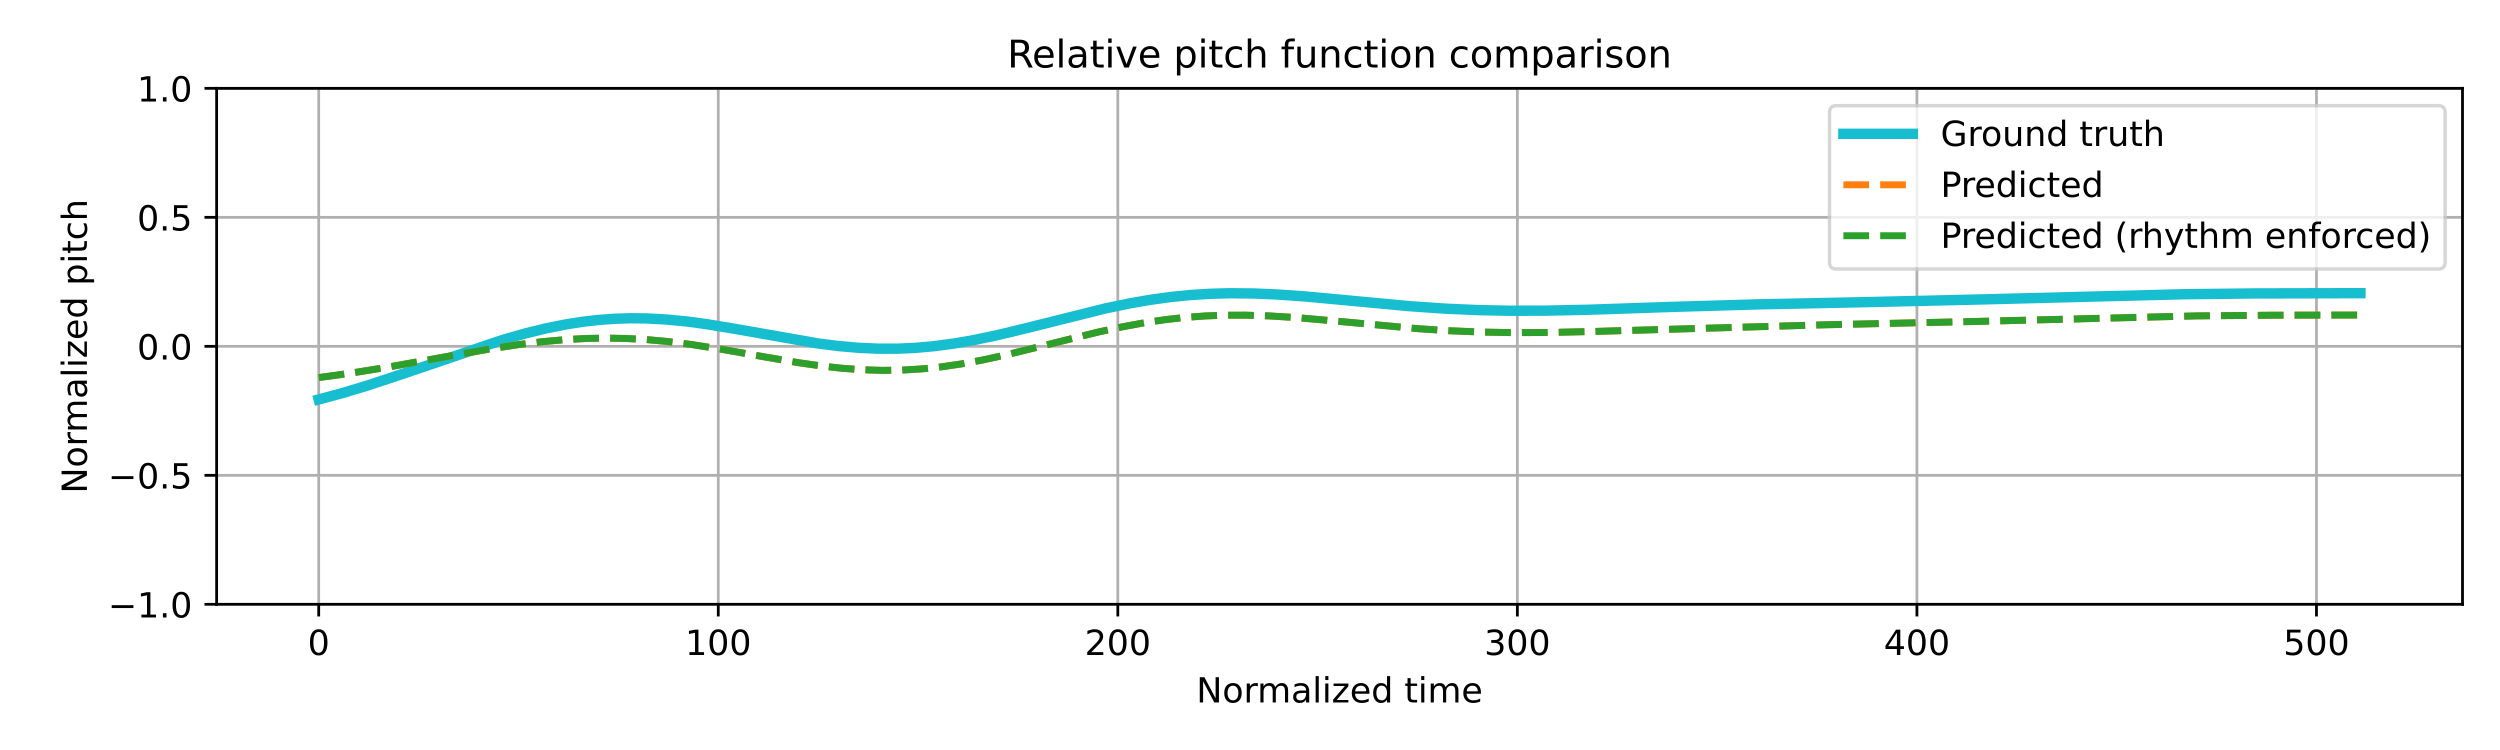
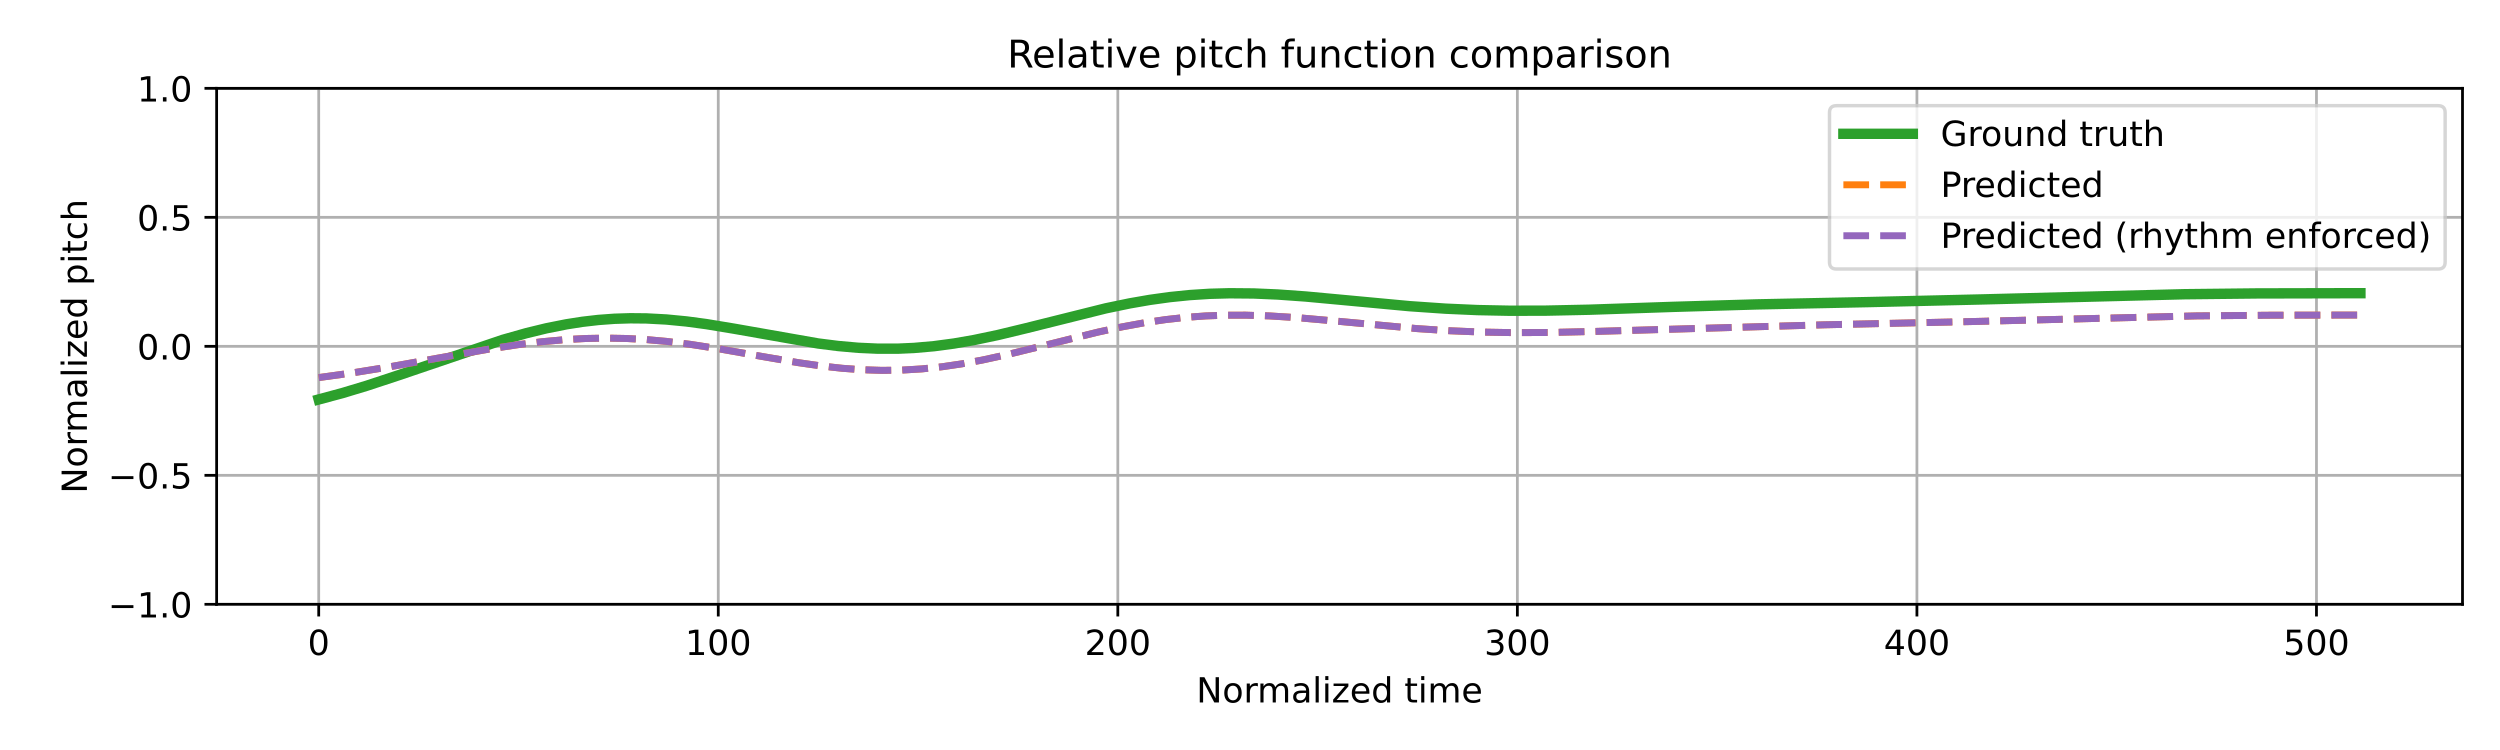
<svg xmlns="http://www.w3.org/2000/svg" xmlns:xlink="http://www.w3.org/1999/xlink" width="720pt" height="216pt" viewBox="0 0 720 216" version="1.1">
  <defs>
    <style type="text/css">*{stroke-linejoin: round; stroke-linecap: butt}</style>
  </defs>
  <g id="figure_1">
    <g id="patch_1">
      <path d="M 0 216  L 720 216  L 720 0  L 0 0  z " style="fill: #ffffff" />
    </g>
    <g id="axes_1">
      <g id="patch_2">
        <path d="M 62.39 174.04  L 709.2 174.04  L 709.2 25.44  L 62.39 25.44  z " style="fill: #ffffff" />
      </g>
      <g id="matplotlib.axis_1">
        <g id="xtick_1">
          <g id="line2d_1">
-             <path d="M 91.79 174.04  L 91.79 25.44  " clip-path="url(#p68433ea585)" style="fill: none; stroke: #b0b0b0; stroke-width: 0.8; stroke-linecap: square" />
+             <path d="M 91.79 174.04  L 91.79 25.44  " clip-path="url(#pa88195533a)" style="fill: none; stroke: #b0b0b0; stroke-width: 0.8; stroke-linecap: square" />
          </g>
          <g id="line2d_2">
            <defs>
-               <path id="m7e4186f77c" d="M 0 0  L 0 3.5  " style="stroke: #000000; stroke-width: 0.8" />
-             </defs>
-             <g>
-               <use xlink:href="#m7e4186f77c" x="91.79" y="174.04" style="stroke: #000000; stroke-width: 0.8" />
+               <path id="m99d54a2e9c" d="M 0 0  L 0 3.5  " style="stroke: #000000; stroke-width: 0.8" />
+             </defs>
+             <g>
+               <use xlink:href="#m99d54a2e9c" x="91.79" y="174.04" style="stroke: #000000; stroke-width: 0.8" />
            </g>
          </g>
          <g id="text_1">
            <g transform="translate(88.60921 188.6384) scale(0.1 -0.1)">
              <defs>
                <path id="DejaVuSans-30" d="M 2034 4250  Q 1547 4250 1301 3770  Q 1056 3291 1056 2328  Q 1056 1369 1301 889  Q 1547 409 2034 409  Q 2525 409 2770 889  Q 3016 1369 3016 2328  Q 3016 3291 2770 3770  Q 2525 4250 2034 4250  z M 2034 4750  Q 2819 4750 3233 4129  Q 3647 3509 3647 2328  Q 3647 1150 3233 529  Q 2819 -91 2034 -91  Q 1250 -91 836 529  Q 422 1150 422 2328  Q 422 3509 836 4129  Q 1250 4750 2034 4750  z " transform="scale(0.015625)" />
              </defs>
              <use xlink:href="#DejaVuSans-30" />
            </g>
          </g>
        </g>
        <g id="xtick_2">
          <g id="line2d_3">
-             <path d="M 206.861 174.04  L 206.861 25.44  " clip-path="url(#p68433ea585)" style="fill: none; stroke: #b0b0b0; stroke-width: 0.8; stroke-linecap: square" />
+             <path d="M 206.861 174.04  L 206.861 25.44  " clip-path="url(#pa88195533a)" style="fill: none; stroke: #b0b0b0; stroke-width: 0.8; stroke-linecap: square" />
          </g>
          <g id="line2d_4">
            <g>
-               <use xlink:href="#m7e4186f77c" x="206.861" y="174.04" style="stroke: #000000; stroke-width: 0.8" />
+               <use xlink:href="#m99d54a2e9c" x="206.861" y="174.04" style="stroke: #000000; stroke-width: 0.8" />
            </g>
          </g>
          <g id="text_2">
            <g transform="translate(197.317 188.6384) scale(0.1 -0.1)">
              <defs>
                <path id="DejaVuSans-31" d="M 794 531  L 1825 531  L 1825 4091  L 703 3866  L 703 4441  L 1819 4666  L 2450 4666  L 2450 531  L 3481 531  L 3481 0  L 794 0  L 794 531  z " transform="scale(0.015625)" />
              </defs>
              <use xlink:href="#DejaVuSans-31" />
              <use xlink:href="#DejaVuSans-30" transform="translate(63.62305 0)" />
              <use xlink:href="#DejaVuSans-30" transform="translate(127.2461 0)" />
            </g>
          </g>
        </g>
        <g id="xtick_3">
          <g id="line2d_5">
-             <path d="M 321.931 174.04  L 321.931 25.44  " clip-path="url(#p68433ea585)" style="fill: none; stroke: #b0b0b0; stroke-width: 0.8; stroke-linecap: square" />
+             <path d="M 321.931 174.04  L 321.931 25.44  " clip-path="url(#pa88195533a)" style="fill: none; stroke: #b0b0b0; stroke-width: 0.8; stroke-linecap: square" />
          </g>
          <g id="line2d_6">
            <g>
-               <use xlink:href="#m7e4186f77c" x="321.931" y="174.04" style="stroke: #000000; stroke-width: 0.8" />
+               <use xlink:href="#m99d54a2e9c" x="321.931" y="174.04" style="stroke: #000000; stroke-width: 0.8" />
            </g>
          </g>
          <g id="text_3">
            <g transform="translate(312.3872 188.6384) scale(0.1 -0.1)">
              <defs>
                <path id="DejaVuSans-32" d="M 1228 531  L 3431 531  L 3431 0  L 469 0  L 469 531  Q 828 903 1448 1529  Q 2069 2156 2228 2338  Q 2531 2678 2651 2914  Q 2772 3150 2772 3378  Q 2772 3750 2511 3984  Q 2250 4219 1831 4219  Q 1534 4219 1204 4116  Q 875 4013 500 3803  L 500 4441  Q 881 4594 1212 4672  Q 1544 4750 1819 4750  Q 2544 4750 2975 4387  Q 3406 4025 3406 3419  Q 3406 3131 3298 2873  Q 3191 2616 2906 2266  Q 2828 2175 2409 1742  Q 1991 1309 1228 531  z " transform="scale(0.015625)" />
              </defs>
              <use xlink:href="#DejaVuSans-32" />
              <use xlink:href="#DejaVuSans-30" transform="translate(63.62305 0)" />
              <use xlink:href="#DejaVuSans-30" transform="translate(127.2461 0)" />
            </g>
          </g>
        </g>
        <g id="xtick_4">
          <g id="line2d_7">
-             <path d="M 437.001 174.04  L 437.001 25.44  " clip-path="url(#p68433ea585)" style="fill: none; stroke: #b0b0b0; stroke-width: 0.8; stroke-linecap: square" />
+             <path d="M 437.001 174.04  L 437.001 25.44  " clip-path="url(#pa88195533a)" style="fill: none; stroke: #b0b0b0; stroke-width: 0.8; stroke-linecap: square" />
          </g>
          <g id="line2d_8">
            <g>
-               <use xlink:href="#m7e4186f77c" x="437.001" y="174.04" style="stroke: #000000; stroke-width: 0.8" />
+               <use xlink:href="#m99d54a2e9c" x="437.001" y="174.04" style="stroke: #000000; stroke-width: 0.8" />
            </g>
          </g>
          <g id="text_4">
            <g transform="translate(427.4575 188.6384) scale(0.1 -0.1)">
              <defs>
                <path id="DejaVuSans-33" d="M 2597 2516  Q 3050 2419 3304 2112  Q 3559 1806 3559 1356  Q 3559 666 3084 287  Q 2609 -91 1734 -91  Q 1441 -91 1130 -33  Q 819 25 488 141  L 488 750  Q 750 597 1062 519  Q 1375 441 1716 441  Q 2309 441 2620 675  Q 2931 909 2931 1356  Q 2931 1769 2642 2001  Q 2353 2234 1838 2234  L 1294 2234  L 1294 2753  L 1863 2753  Q 2328 2753 2575 2939  Q 2822 3125 2822 3475  Q 2822 3834 2567 4026  Q 2313 4219 1838 4219  Q 1578 4219 1281 4162  Q 984 4106 628 3988  L 628 4550  Q 988 4650 1302 4700  Q 1616 4750 1894 4750  Q 2613 4750 3031 4423  Q 3450 4097 3450 3541  Q 3450 3153 3228 2886  Q 3006 2619 2597 2516  z " transform="scale(0.015625)" />
              </defs>
              <use xlink:href="#DejaVuSans-33" />
              <use xlink:href="#DejaVuSans-30" transform="translate(63.62305 0)" />
              <use xlink:href="#DejaVuSans-30" transform="translate(127.2461 0)" />
            </g>
          </g>
        </g>
        <g id="xtick_5">
          <g id="line2d_9">
-             <path d="M 552.072 174.04  L 552.072 25.44  " clip-path="url(#p68433ea585)" style="fill: none; stroke: #b0b0b0; stroke-width: 0.8; stroke-linecap: square" />
+             <path d="M 552.072 174.04  L 552.072 25.44  " clip-path="url(#pa88195533a)" style="fill: none; stroke: #b0b0b0; stroke-width: 0.8; stroke-linecap: square" />
          </g>
          <g id="line2d_10">
            <g>
-               <use xlink:href="#m7e4186f77c" x="552.072" y="174.04" style="stroke: #000000; stroke-width: 0.8" />
+               <use xlink:href="#m99d54a2e9c" x="552.072" y="174.04" style="stroke: #000000; stroke-width: 0.8" />
            </g>
          </g>
          <g id="text_5">
            <g transform="translate(542.5278 188.6384) scale(0.1 -0.1)">
              <defs>
                <path id="DejaVuSans-34" d="M 2419 4116  L 825 1625  L 2419 1625  L 2419 4116  z M 2253 4666  L 3047 4666  L 3047 1625  L 3713 1625  L 3713 1100  L 3047 1100  L 3047 0  L 2419 0  L 2419 1100  L 313 1100  L 313 1709  L 2253 4666  z " transform="scale(0.015625)" />
              </defs>
              <use xlink:href="#DejaVuSans-34" />
              <use xlink:href="#DejaVuSans-30" transform="translate(63.62305 0)" />
              <use xlink:href="#DejaVuSans-30" transform="translate(127.2461 0)" />
            </g>
          </g>
        </g>
        <g id="xtick_6">
          <g id="line2d_11">
-             <path d="M 667.142 174.04  L 667.142 25.44  " clip-path="url(#p68433ea585)" style="fill: none; stroke: #b0b0b0; stroke-width: 0.8; stroke-linecap: square" />
+             <path d="M 667.142 174.04  L 667.142 25.44  " clip-path="url(#pa88195533a)" style="fill: none; stroke: #b0b0b0; stroke-width: 0.8; stroke-linecap: square" />
          </g>
          <g id="line2d_12">
            <g>
-               <use xlink:href="#m7e4186f77c" x="667.142" y="174.04" style="stroke: #000000; stroke-width: 0.8" />
+               <use xlink:href="#m99d54a2e9c" x="667.142" y="174.04" style="stroke: #000000; stroke-width: 0.8" />
            </g>
          </g>
          <g id="text_6">
            <g transform="translate(657.5981 188.6384) scale(0.1 -0.1)">
              <defs>
                <path id="DejaVuSans-35" d="M 691 4666  L 3169 4666  L 3169 4134  L 1269 4134  L 1269 2991  Q 1406 3038 1543 3061  Q 1681 3084 1819 3084  Q 2600 3084 3056 2656  Q 3513 2228 3513 1497  Q 3513 744 3044 326  Q 2575 -91 1722 -91  Q 1428 -91 1123 -41  Q 819 9 494 109  L 494 744  Q 775 591 1075 516  Q 1375 441 1709 441  Q 2250 441 2565 725  Q 2881 1009 2881 1497  Q 2881 1984 2565 2268  Q 2250 2553 1709 2553  Q 1456 2553 1204 2497  Q 953 2441 691 2322  L 691 4666  z " transform="scale(0.015625)" />
              </defs>
              <use xlink:href="#DejaVuSans-35" />
              <use xlink:href="#DejaVuSans-30" transform="translate(63.62305 0)" />
              <use xlink:href="#DejaVuSans-30" transform="translate(127.2461 0)" />
            </g>
          </g>
        </g>
        <g id="text_7">
          <g transform="translate(344.5544 202.3166) scale(0.1 -0.1)">
            <defs>
              <path id="DejaVuSans-4e" d="M 628 4666  L 1478 4666  L 3547 763  L 3547 4666  L 4159 4666  L 4159 0  L 3309 0  L 1241 3903  L 1241 0  L 628 0  L 628 4666  z " transform="scale(0.015625)" />
              <path id="DejaVuSans-6f" d="M 1959 3097  Q 1497 3097 1228 2736  Q 959 2375 959 1747  Q 959 1119 1226 758  Q 1494 397 1959 397  Q 2419 397 2687 759  Q 2956 1122 2956 1747  Q 2956 2369 2687 2733  Q 2419 3097 1959 3097  z M 1959 3584  Q 2709 3584 3137 3096  Q 3566 2609 3566 1747  Q 3566 888 3137 398  Q 2709 -91 1959 -91  Q 1206 -91 779 398  Q 353 888 353 1747  Q 353 2609 779 3096  Q 1206 3584 1959 3584  z " transform="scale(0.015625)" />
              <path id="DejaVuSans-72" d="M 2631 2963  Q 2534 3019 2420 3045  Q 2306 3072 2169 3072  Q 1681 3072 1420 2755  Q 1159 2438 1159 1844  L 1159 0  L 581 0  L 581 3500  L 1159 3500  L 1159 2956  Q 1341 3275 1631 3429  Q 1922 3584 2338 3584  Q 2397 3584 2469 3576  Q 2541 3569 2628 3553  L 2631 2963  z " transform="scale(0.015625)" />
              <path id="DejaVuSans-6d" d="M 3328 2828  Q 3544 3216 3844 3400  Q 4144 3584 4550 3584  Q 5097 3584 5394 3201  Q 5691 2819 5691 2113  L 5691 0  L 5113 0  L 5113 2094  Q 5113 2597 4934 2840  Q 4756 3084 4391 3084  Q 3944 3084 3684 2787  Q 3425 2491 3425 1978  L 3425 0  L 2847 0  L 2847 2094  Q 2847 2600 2669 2842  Q 2491 3084 2119 3084  Q 1678 3084 1418 2786  Q 1159 2488 1159 1978  L 1159 0  L 581 0  L 581 3500  L 1159 3500  L 1159 2956  Q 1356 3278 1631 3431  Q 1906 3584 2284 3584  Q 2666 3584 2933 3390  Q 3200 3197 3328 2828  z " transform="scale(0.015625)" />
              <path id="DejaVuSans-61" d="M 2194 1759  Q 1497 1759 1228 1600  Q 959 1441 959 1056  Q 959 750 1161 570  Q 1363 391 1709 391  Q 2188 391 2477 730  Q 2766 1069 2766 1631  L 2766 1759  L 2194 1759  z M 3341 1997  L 3341 0  L 2766 0  L 2766 531  Q 2569 213 2275 61  Q 1981 -91 1556 -91  Q 1019 -91 701 211  Q 384 513 384 1019  Q 384 1609 779 1909  Q 1175 2209 1959 2209  L 2766 2209  L 2766 2266  Q 2766 2663 2505 2880  Q 2244 3097 1772 3097  Q 1472 3097 1187 3025  Q 903 2953 641 2809  L 641 3341  Q 956 3463 1253 3523  Q 1550 3584 1831 3584  Q 2591 3584 2966 3190  Q 3341 2797 3341 1997  z " transform="scale(0.015625)" />
              <path id="DejaVuSans-6c" d="M 603 4863  L 1178 4863  L 1178 0  L 603 0  L 603 4863  z " transform="scale(0.015625)" />
              <path id="DejaVuSans-69" d="M 603 3500  L 1178 3500  L 1178 0  L 603 0  L 603 3500  z M 603 4863  L 1178 4863  L 1178 4134  L 603 4134  L 603 4863  z " transform="scale(0.015625)" />
              <path id="DejaVuSans-7a" d="M 353 3500  L 3084 3500  L 3084 2975  L 922 459  L 3084 459  L 3084 0  L 275 0  L 275 525  L 2438 3041  L 353 3041  L 353 3500  z " transform="scale(0.015625)" />
              <path id="DejaVuSans-65" d="M 3597 1894  L 3597 1613  L 953 1613  Q 991 1019 1311 708  Q 1631 397 2203 397  Q 2534 397 2845 478  Q 3156 559 3463 722  L 3463 178  Q 3153 47 2828 -22  Q 2503 -91 2169 -91  Q 1331 -91 842 396  Q 353 884 353 1716  Q 353 2575 817 3079  Q 1281 3584 2069 3584  Q 2775 3584 3186 3129  Q 3597 2675 3597 1894  z M 3022 2063  Q 3016 2534 2758 2815  Q 2500 3097 2075 3097  Q 1594 3097 1305 2825  Q 1016 2553 972 2059  L 3022 2063  z " transform="scale(0.015625)" />
              <path id="DejaVuSans-64" d="M 2906 2969  L 2906 4863  L 3481 4863  L 3481 0  L 2906 0  L 2906 525  Q 2725 213 2448 61  Q 2172 -91 1784 -91  Q 1150 -91 751 415  Q 353 922 353 1747  Q 353 2572 751 3078  Q 1150 3584 1784 3584  Q 2172 3584 2448 3432  Q 2725 3281 2906 2969  z M 947 1747  Q 947 1113 1208 752  Q 1469 391 1925 391  Q 2381 391 2643 752  Q 2906 1113 2906 1747  Q 2906 2381 2643 2742  Q 2381 3103 1925 3103  Q 1469 3103 1208 2742  Q 947 2381 947 1747  z " transform="scale(0.015625)" />
              <path id="DejaVuSans-20" transform="scale(0.015625)" />
              <path id="DejaVuSans-74" d="M 1172 4494  L 1172 3500  L 2356 3500  L 2356 3053  L 1172 3053  L 1172 1153  Q 1172 725 1289 603  Q 1406 481 1766 481  L 2356 481  L 2356 0  L 1766 0  Q 1100 0 847 248  Q 594 497 594 1153  L 594 3053  L 172 3053  L 172 3500  L 594 3500  L 594 4494  L 1172 4494  z " transform="scale(0.015625)" />
            </defs>
            <use xlink:href="#DejaVuSans-4e" />
            <use xlink:href="#DejaVuSans-6f" transform="translate(74.80469 0)" />
            <use xlink:href="#DejaVuSans-72" transform="translate(135.9863 0)" />
            <use xlink:href="#DejaVuSans-6d" transform="translate(175.3496 0)" />
            <use xlink:href="#DejaVuSans-61" transform="translate(272.7617 0)" />
            <use xlink:href="#DejaVuSans-6c" transform="translate(334.041 0)" />
            <use xlink:href="#DejaVuSans-69" transform="translate(361.8242 0)" />
            <use xlink:href="#DejaVuSans-7a" transform="translate(389.6074 0)" />
            <use xlink:href="#DejaVuSans-65" transform="translate(442.0977 0)" />
            <use xlink:href="#DejaVuSans-64" transform="translate(503.6211 0)" />
            <use xlink:href="#DejaVuSans-20" transform="translate(567.0977 0)" />
            <use xlink:href="#DejaVuSans-74" transform="translate(598.8848 0)" />
            <use xlink:href="#DejaVuSans-69" transform="translate(638.0938 0)" />
            <use xlink:href="#DejaVuSans-6d" transform="translate(665.877 0)" />
            <use xlink:href="#DejaVuSans-65" transform="translate(763.2891 0)" />
          </g>
        </g>
      </g>
      <g id="matplotlib.axis_2">
        <g id="ytick_1">
          <g id="line2d_13">
-             <path d="M 62.39 174.04  L 709.2 174.04  " clip-path="url(#p68433ea585)" style="fill: none; stroke: #b0b0b0; stroke-width: 0.8; stroke-linecap: square" />
+             <path d="M 62.39 174.04  L 709.2 174.04  " clip-path="url(#pa88195533a)" style="fill: none; stroke: #b0b0b0; stroke-width: 0.8; stroke-linecap: square" />
          </g>
          <g id="line2d_14">
            <defs>
-               <path id="m3009b951cd" d="M 0 0  L -3.5 0  " style="stroke: #000000; stroke-width: 0.8" />
-             </defs>
-             <g>
-               <use xlink:href="#m3009b951cd" x="62.39" y="174.04" style="stroke: #000000; stroke-width: 0.8" />
+               <path id="m723424228a" d="M 0 0  L -3.5 0  " style="stroke: #000000; stroke-width: 0.8" />
+             </defs>
+             <g>
+               <use xlink:href="#m723424228a" x="62.39" y="174.04" style="stroke: #000000; stroke-width: 0.8" />
            </g>
          </g>
          <g id="text_8">
            <g transform="translate(31.10719 177.8392) scale(0.1 -0.1)">
              <defs>
                <path id="DejaVuSans-2212" d="M 678 2272  L 4684 2272  L 4684 1741  L 678 1741  L 678 2272  z " transform="scale(0.015625)" />
                <path id="DejaVuSans-2e" d="M 684 794  L 1344 794  L 1344 0  L 684 0  L 684 794  z " transform="scale(0.015625)" />
              </defs>
              <use xlink:href="#DejaVuSans-2212" />
              <use xlink:href="#DejaVuSans-31" transform="translate(83.78906 0)" />
              <use xlink:href="#DejaVuSans-2e" transform="translate(147.4121 0)" />
              <use xlink:href="#DejaVuSans-30" transform="translate(179.1992 0)" />
            </g>
          </g>
        </g>
        <g id="ytick_2">
          <g id="line2d_15">
-             <path d="M 62.39 136.89  L 709.2 136.89  " clip-path="url(#p68433ea585)" style="fill: none; stroke: #b0b0b0; stroke-width: 0.8; stroke-linecap: square" />
+             <path d="M 62.39 136.89  L 709.2 136.89  " clip-path="url(#pa88195533a)" style="fill: none; stroke: #b0b0b0; stroke-width: 0.8; stroke-linecap: square" />
          </g>
          <g id="line2d_16">
            <g>
-               <use xlink:href="#m3009b951cd" x="62.39" y="136.89" style="stroke: #000000; stroke-width: 0.8" />
+               <use xlink:href="#m723424228a" x="62.39" y="136.89" style="stroke: #000000; stroke-width: 0.8" />
            </g>
          </g>
          <g id="text_9">
            <g transform="translate(31.10719 140.6892) scale(0.1 -0.1)">
              <use xlink:href="#DejaVuSans-2212" />
              <use xlink:href="#DejaVuSans-30" transform="translate(83.78906 0)" />
              <use xlink:href="#DejaVuSans-2e" transform="translate(147.4121 0)" />
              <use xlink:href="#DejaVuSans-35" transform="translate(179.1992 0)" />
            </g>
          </g>
        </g>
        <g id="ytick_3">
          <g id="line2d_17">
-             <path d="M 62.39 99.74  L 709.2 99.74  " clip-path="url(#p68433ea585)" style="fill: none; stroke: #b0b0b0; stroke-width: 0.8; stroke-linecap: square" />
+             <path d="M 62.39 99.74  L 709.2 99.74  " clip-path="url(#pa88195533a)" style="fill: none; stroke: #b0b0b0; stroke-width: 0.8; stroke-linecap: square" />
          </g>
          <g id="line2d_18">
            <g>
-               <use xlink:href="#m3009b951cd" x="62.39" y="99.74" style="stroke: #000000; stroke-width: 0.8" />
+               <use xlink:href="#m723424228a" x="62.39" y="99.74" style="stroke: #000000; stroke-width: 0.8" />
            </g>
          </g>
          <g id="text_10">
            <g transform="translate(39.48687 103.5392) scale(0.1 -0.1)">
              <use xlink:href="#DejaVuSans-30" />
              <use xlink:href="#DejaVuSans-2e" transform="translate(63.62305 0)" />
              <use xlink:href="#DejaVuSans-30" transform="translate(95.41016 0)" />
            </g>
          </g>
        </g>
        <g id="ytick_4">
          <g id="line2d_19">
-             <path d="M 62.39 62.59  L 709.2 62.59  " clip-path="url(#p68433ea585)" style="fill: none; stroke: #b0b0b0; stroke-width: 0.8; stroke-linecap: square" />
+             <path d="M 62.39 62.59  L 709.2 62.59  " clip-path="url(#pa88195533a)" style="fill: none; stroke: #b0b0b0; stroke-width: 0.8; stroke-linecap: square" />
          </g>
          <g id="line2d_20">
            <g>
-               <use xlink:href="#m3009b951cd" x="62.39" y="62.59" style="stroke: #000000; stroke-width: 0.8" />
+               <use xlink:href="#m723424228a" x="62.39" y="62.59" style="stroke: #000000; stroke-width: 0.8" />
            </g>
          </g>
          <g id="text_11">
            <g transform="translate(39.48687 66.38922) scale(0.1 -0.1)">
              <use xlink:href="#DejaVuSans-30" />
              <use xlink:href="#DejaVuSans-2e" transform="translate(63.62305 0)" />
              <use xlink:href="#DejaVuSans-35" transform="translate(95.41016 0)" />
            </g>
          </g>
        </g>
        <g id="ytick_5">
          <g id="line2d_21">
-             <path d="M 62.39 25.44  L 709.2 25.44  " clip-path="url(#p68433ea585)" style="fill: none; stroke: #b0b0b0; stroke-width: 0.8; stroke-linecap: square" />
+             <path d="M 62.39 25.44  L 709.2 25.44  " clip-path="url(#pa88195533a)" style="fill: none; stroke: #b0b0b0; stroke-width: 0.8; stroke-linecap: square" />
          </g>
          <g id="line2d_22">
            <g>
-               <use xlink:href="#m3009b951cd" x="62.39" y="25.44" style="stroke: #000000; stroke-width: 0.8" />
+               <use xlink:href="#m723424228a" x="62.39" y="25.44" style="stroke: #000000; stroke-width: 0.8" />
            </g>
          </g>
          <g id="text_12">
            <g transform="translate(39.48687 29.23922) scale(0.1 -0.1)">
              <use xlink:href="#DejaVuSans-31" />
              <use xlink:href="#DejaVuSans-2e" transform="translate(63.62305 0)" />
              <use xlink:href="#DejaVuSans-30" transform="translate(95.41016 0)" />
            </g>
          </g>
        </g>
        <g id="text_13">
          <g transform="translate(25.0275 142.1259) rotate(-90) scale(0.1 -0.1)">
            <defs>
              <path id="DejaVuSans-70" d="M 1159 525  L 1159 -1331  L 581 -1331  L 581 3500  L 1159 3500  L 1159 2969  Q 1341 3281 1617 3432  Q 1894 3584 2278 3584  Q 2916 3584 3314 3078  Q 3713 2572 3713 1747  Q 3713 922 3314 415  Q 2916 -91 2278 -91  Q 1894 -91 1617 61  Q 1341 213 1159 525  z M 3116 1747  Q 3116 2381 2855 2742  Q 2594 3103 2138 3103  Q 1681 3103 1420 2742  Q 1159 2381 1159 1747  Q 1159 1113 1420 752  Q 1681 391 2138 391  Q 2594 391 2855 752  Q 3116 1113 3116 1747  z " transform="scale(0.015625)" />
              <path id="DejaVuSans-63" d="M 3122 3366  L 3122 2828  Q 2878 2963 2633 3030  Q 2388 3097 2138 3097  Q 1578 3097 1268 2742  Q 959 2388 959 1747  Q 959 1106 1268 751  Q 1578 397 2138 397  Q 2388 397 2633 464  Q 2878 531 3122 666  L 3122 134  Q 2881 22 2623 -34  Q 2366 -91 2075 -91  Q 1284 -91 818 406  Q 353 903 353 1747  Q 353 2603 823 3093  Q 1294 3584 2113 3584  Q 2378 3584 2631 3529  Q 2884 3475 3122 3366  z " transform="scale(0.015625)" />
              <path id="DejaVuSans-68" d="M 3513 2113  L 3513 0  L 2938 0  L 2938 2094  Q 2938 2591 2744 2837  Q 2550 3084 2163 3084  Q 1697 3084 1428 2787  Q 1159 2491 1159 1978  L 1159 0  L 581 0  L 581 4863  L 1159 4863  L 1159 2956  Q 1366 3272 1645 3428  Q 1925 3584 2291 3584  Q 2894 3584 3203 3211  Q 3513 2838 3513 2113  z " transform="scale(0.015625)" />
            </defs>
            <use xlink:href="#DejaVuSans-4e" />
            <use xlink:href="#DejaVuSans-6f" transform="translate(74.80469 0)" />
            <use xlink:href="#DejaVuSans-72" transform="translate(135.9863 0)" />
            <use xlink:href="#DejaVuSans-6d" transform="translate(175.3496 0)" />
            <use xlink:href="#DejaVuSans-61" transform="translate(272.7617 0)" />
            <use xlink:href="#DejaVuSans-6c" transform="translate(334.041 0)" />
            <use xlink:href="#DejaVuSans-69" transform="translate(361.8242 0)" />
            <use xlink:href="#DejaVuSans-7a" transform="translate(389.6074 0)" />
            <use xlink:href="#DejaVuSans-65" transform="translate(442.0977 0)" />
            <use xlink:href="#DejaVuSans-64" transform="translate(503.6211 0)" />
            <use xlink:href="#DejaVuSans-20" transform="translate(567.0977 0)" />
            <use xlink:href="#DejaVuSans-70" transform="translate(598.8848 0)" />
            <use xlink:href="#DejaVuSans-69" transform="translate(662.3613 0)" />
            <use xlink:href="#DejaVuSans-74" transform="translate(690.1445 0)" />
            <use xlink:href="#DejaVuSans-63" transform="translate(729.3535 0)" />
            <use xlink:href="#DejaVuSans-68" transform="translate(784.334 0)" />
          </g>
        </g>
      </g>
      <g id="line2d_23">
-         <path d="M 91.79 115.042  L 98.695 113.182  L 105.599 111.101  L 114.805 108.064  L 144.723 97.896  L 151.627 95.941  L 157.381 94.544  L 163.134 93.397  L 167.737 92.677  L 172.34 92.146  L 176.942 91.807  L 181.545 91.662  L 186.148 91.707  L 191.902 92.014  L 197.655 92.571  L 203.409 93.34  L 211.464 94.672  L 235.628 98.924  L 241.382 99.65  L 247.135 100.161  L 252.889 100.423  L 258.642 100.416  L 263.245 100.209  L 268.999 99.702  L 274.752 98.935  L 280.506 97.935  L 287.41 96.483  L 295.465 94.541  L 318.479 88.8  L 325.383 87.369  L 331.137 86.368  L 336.89 85.569  L 342.644 84.984  L 348.397 84.615  L 354.151 84.457  L 361.055 84.519  L 367.959 84.818  L 376.014 85.393  L 387.521 86.46  L 405.932 88.177  L 416.289 88.893  L 425.494 89.302  L 434.7 89.49  L 445.056 89.469  L 457.714 89.198  L 481.879 88.377  L 506.043 87.664  L 538.263 86.998  L 570.483 86.242  L 629.169 84.735  L 649.881 84.507  L 678.649 84.438  L 679.8 84.438  L 679.8 84.438  " clip-path="url(#p68433ea585)" style="fill: none; stroke: #17becf; stroke-width: 3; stroke-linecap: square" />
+         <path d="M 91.79 115.042  L 98.695 113.182  L 105.599 111.101  L 114.805 108.064  L 144.723 97.896  L 151.627 95.941  L 157.381 94.544  L 163.134 93.397  L 167.737 92.677  L 172.34 92.146  L 176.942 91.807  L 181.545 91.662  L 186.148 91.707  L 191.902 92.014  L 197.655 92.571  L 203.409 93.34  L 211.464 94.672  L 235.628 98.924  L 241.382 99.65  L 247.135 100.161  L 252.889 100.423  L 258.642 100.416  L 263.245 100.209  L 268.999 99.702  L 274.752 98.935  L 280.506 97.935  L 287.41 96.483  L 295.465 94.541  L 318.479 88.8  L 325.383 87.369  L 331.137 86.368  L 336.89 85.569  L 342.644 84.984  L 348.397 84.615  L 354.151 84.457  L 361.055 84.519  L 367.959 84.818  L 376.014 85.393  L 387.521 86.46  L 405.932 88.177  L 416.289 88.893  L 425.494 89.302  L 434.7 89.49  L 445.056 89.469  L 457.714 89.198  L 481.879 88.377  L 506.043 87.664  L 538.263 86.998  L 570.483 86.242  L 629.169 84.735  L 649.881 84.507  L 678.649 84.438  L 679.8 84.438  L 679.8 84.438  " clip-path="url(#pa88195533a)" style="fill: none; stroke: #2ca02c; stroke-width: 3; stroke-linecap: square" />
      </g>
      <g id="line2d_24">
-         <path d="M 91.79 108.746  L 100.996 107.474  L 111.352 105.799  L 126.312 103.106  L 141.271 100.466  L 149.326 99.249  L 156.23 98.401  L 163.134 97.785  L 168.888 97.478  L 174.641 97.374  L 180.395 97.482  L 186.148 97.8  L 191.902 98.317  L 198.806 99.171  L 206.861 100.42  L 219.518 102.668  L 229.875 104.44  L 236.779 105.428  L 242.533 106.063  L 248.286 106.485  L 254.04 106.666  L 259.793 106.586  L 265.547 106.239  L 271.3 105.631  L 277.054 104.78  L 282.807 103.715  L 289.711 102.211  L 298.917 99.955  L 316.177 95.654  L 323.082 94.154  L 329.986 92.885  L 335.739 92.039  L 341.493 91.404  L 347.246 90.985  L 353 90.778  L 358.753 90.768  L 365.658 90.986  L 373.713 91.494  L 384.069 92.406  L 408.234 94.648  L 417.439 95.251  L 426.645 95.636  L 435.851 95.8  L 446.207 95.755  L 458.865 95.464  L 525.605 93.541  L 568.181 92.601  L 632.621 90.978  L 654.484 90.778  L 679.8 90.734  L 679.8 90.734  " clip-path="url(#p68433ea585)" style="fill: none; stroke-dasharray: 7.4,3.2; stroke-dashoffset: 0; stroke: #ff7f0e; stroke-width: 2" />
+         <path d="M 91.79 108.746  L 100.996 107.474  L 111.352 105.799  L 126.312 103.106  L 141.271 100.466  L 149.326 99.249  L 156.23 98.401  L 163.134 97.785  L 168.888 97.478  L 174.641 97.374  L 180.395 97.482  L 186.148 97.8  L 191.902 98.317  L 198.806 99.171  L 206.861 100.42  L 219.518 102.668  L 229.875 104.44  L 236.779 105.428  L 242.533 106.063  L 248.286 106.485  L 254.04 106.666  L 259.793 106.586  L 265.547 106.239  L 271.3 105.631  L 277.054 104.78  L 282.807 103.715  L 289.711 102.211  L 298.917 99.955  L 316.177 95.654  L 323.082 94.154  L 329.986 92.885  L 335.739 92.039  L 341.493 91.404  L 347.246 90.985  L 353 90.778  L 358.753 90.768  L 365.658 90.986  L 373.713 91.494  L 384.069 92.406  L 408.234 94.648  L 417.439 95.251  L 426.645 95.636  L 435.851 95.8  L 446.207 95.755  L 458.865 95.464  L 525.605 93.541  L 568.181 92.601  L 632.621 90.978  L 654.484 90.778  L 679.8 90.734  L 679.8 90.734  " clip-path="url(#pa88195533a)" style="fill: none; stroke-dasharray: 7.4,3.2; stroke-dashoffset: 0; stroke: #ff7f0e; stroke-width: 2" />
      </g>
      <g id="line2d_25">
-         <path d="M 91.79 108.746  L 100.996 107.474  L 111.352 105.799  L 126.312 103.106  L 141.271 100.466  L 149.326 99.249  L 156.23 98.401  L 163.134 97.785  L 168.888 97.478  L 174.641 97.374  L 180.395 97.482  L 186.148 97.8  L 191.902 98.317  L 198.806 99.171  L 206.861 100.42  L 219.518 102.668  L 229.875 104.44  L 236.779 105.428  L 242.533 106.063  L 248.286 106.485  L 254.04 106.666  L 259.793 106.586  L 265.547 106.239  L 271.3 105.631  L 277.054 104.78  L 282.807 103.715  L 289.711 102.211  L 298.917 99.955  L 316.177 95.654  L 323.082 94.154  L 329.986 92.885  L 335.739 92.039  L 341.493 91.404  L 347.246 90.985  L 353 90.778  L 358.753 90.768  L 365.658 90.986  L 373.713 91.494  L 384.069 92.406  L 408.234 94.648  L 417.439 95.251  L 426.645 95.636  L 435.851 95.8  L 446.207 95.755  L 458.865 95.464  L 525.605 93.541  L 568.181 92.601  L 632.621 90.978  L 654.484 90.778  L 679.8 90.734  L 679.8 90.734  " clip-path="url(#p68433ea585)" style="fill: none; stroke-dasharray: 7.4,3.2; stroke-dashoffset: 0; stroke: #2ca02c; stroke-width: 2" />
+         <path d="M 91.79 108.746  L 100.996 107.474  L 111.352 105.799  L 126.312 103.106  L 141.271 100.466  L 149.326 99.249  L 156.23 98.401  L 163.134 97.785  L 168.888 97.478  L 174.641 97.374  L 180.395 97.482  L 186.148 97.8  L 191.902 98.317  L 198.806 99.171  L 206.861 100.42  L 219.518 102.668  L 229.875 104.44  L 236.779 105.428  L 242.533 106.063  L 248.286 106.485  L 254.04 106.666  L 259.793 106.586  L 265.547 106.239  L 271.3 105.631  L 277.054 104.78  L 282.807 103.715  L 289.711 102.211  L 298.917 99.955  L 316.177 95.654  L 323.082 94.154  L 329.986 92.885  L 335.739 92.039  L 341.493 91.404  L 347.246 90.985  L 353 90.778  L 358.753 90.768  L 365.658 90.986  L 373.713 91.494  L 384.069 92.406  L 408.234 94.648  L 417.439 95.251  L 426.645 95.636  L 435.851 95.8  L 446.207 95.755  L 458.865 95.464  L 525.605 93.541  L 568.181 92.601  L 632.621 90.978  L 654.484 90.778  L 679.8 90.734  L 679.8 90.734  " clip-path="url(#pa88195533a)" style="fill: none; stroke-dasharray: 7.4,3.2; stroke-dashoffset: 0; stroke: #9467bd; stroke-width: 2" />
      </g>
      <g id="patch_3">
        <path d="M 62.39 174.04  L 62.39 25.44  " style="fill: none; stroke: #000000; stroke-width: 0.8; stroke-linejoin: miter; stroke-linecap: square" />
      </g>
      <g id="patch_4">
        <path d="M 709.2 174.04  L 709.2 25.44  " style="fill: none; stroke: #000000; stroke-width: 0.8; stroke-linejoin: miter; stroke-linecap: square" />
      </g>
      <g id="patch_5">
        <path d="M 62.39 174.04  L 709.2 174.04  " style="fill: none; stroke: #000000; stroke-width: 0.8; stroke-linejoin: miter; stroke-linecap: square" />
      </g>
      <g id="patch_6">
        <path d="M 62.39 25.44  L 709.2 25.44  " style="fill: none; stroke: #000000; stroke-width: 0.8; stroke-linejoin: miter; stroke-linecap: square" />
      </g>
      <g id="text_14">
        <g transform="translate(290.1045 19.44) scale(0.11 -0.11)">
          <defs>
            <path id="DejaVuSans-52" d="M 2841 2188  Q 3044 2119 3236 1894  Q 3428 1669 3622 1275  L 4263 0  L 3584 0  L 2988 1197  Q 2756 1666 2539 1819  Q 2322 1972 1947 1972  L 1259 1972  L 1259 0  L 628 0  L 628 4666  L 2053 4666  Q 2853 4666 3247 4331  Q 3641 3997 3641 3322  Q 3641 2881 3436 2590  Q 3231 2300 2841 2188  z M 1259 4147  L 1259 2491  L 2053 2491  Q 2509 2491 2742 2702  Q 2975 2913 2975 3322  Q 2975 3731 2742 3939  Q 2509 4147 2053 4147  L 1259 4147  z " transform="scale(0.015625)" />
            <path id="DejaVuSans-76" d="M 191 3500  L 800 3500  L 1894 563  L 2988 3500  L 3597 3500  L 2284 0  L 1503 0  L 191 3500  z " transform="scale(0.015625)" />
            <path id="DejaVuSans-66" d="M 2375 4863  L 2375 4384  L 1825 4384  Q 1516 4384 1395 4259  Q 1275 4134 1275 3809  L 1275 3500  L 2222 3500  L 2222 3053  L 1275 3053  L 1275 0  L 697 0  L 697 3053  L 147 3053  L 147 3500  L 697 3500  L 697 3744  Q 697 4328 969 4595  Q 1241 4863 1831 4863  L 2375 4863  z " transform="scale(0.015625)" />
            <path id="DejaVuSans-75" d="M 544 1381  L 544 3500  L 1119 3500  L 1119 1403  Q 1119 906 1312 657  Q 1506 409 1894 409  Q 2359 409 2629 706  Q 2900 1003 2900 1516  L 2900 3500  L 3475 3500  L 3475 0  L 2900 0  L 2900 538  Q 2691 219 2414 64  Q 2138 -91 1772 -91  Q 1169 -91 856 284  Q 544 659 544 1381  z M 1991 3584  L 1991 3584  z " transform="scale(0.015625)" />
            <path id="DejaVuSans-6e" d="M 3513 2113  L 3513 0  L 2938 0  L 2938 2094  Q 2938 2591 2744 2837  Q 2550 3084 2163 3084  Q 1697 3084 1428 2787  Q 1159 2491 1159 1978  L 1159 0  L 581 0  L 581 3500  L 1159 3500  L 1159 2956  Q 1366 3272 1645 3428  Q 1925 3584 2291 3584  Q 2894 3584 3203 3211  Q 3513 2838 3513 2113  z " transform="scale(0.015625)" />
            <path id="DejaVuSans-73" d="M 2834 3397  L 2834 2853  Q 2591 2978 2328 3040  Q 2066 3103 1784 3103  Q 1356 3103 1142 2972  Q 928 2841 928 2578  Q 928 2378 1081 2264  Q 1234 2150 1697 2047  L 1894 2003  Q 2506 1872 2764 1633  Q 3022 1394 3022 966  Q 3022 478 2636 193  Q 2250 -91 1575 -91  Q 1294 -91 989 -36  Q 684 19 347 128  L 347 722  Q 666 556 975 473  Q 1284 391 1588 391  Q 1994 391 2212 530  Q 2431 669 2431 922  Q 2431 1156 2273 1281  Q 2116 1406 1581 1522  L 1381 1569  Q 847 1681 609 1914  Q 372 2147 372 2553  Q 372 3047 722 3315  Q 1072 3584 1716 3584  Q 2034 3584 2315 3537  Q 2597 3491 2834 3397  z " transform="scale(0.015625)" />
          </defs>
          <use xlink:href="#DejaVuSans-52" />
          <use xlink:href="#DejaVuSans-65" transform="translate(64.98242 0)" />
          <use xlink:href="#DejaVuSans-6c" transform="translate(126.5059 0)" />
          <use xlink:href="#DejaVuSans-61" transform="translate(154.2891 0)" />
          <use xlink:href="#DejaVuSans-74" transform="translate(215.5684 0)" />
          <use xlink:href="#DejaVuSans-69" transform="translate(254.7773 0)" />
          <use xlink:href="#DejaVuSans-76" transform="translate(282.5605 0)" />
          <use xlink:href="#DejaVuSans-65" transform="translate(341.7402 0)" />
          <use xlink:href="#DejaVuSans-20" transform="translate(403.2637 0)" />
          <use xlink:href="#DejaVuSans-70" transform="translate(435.0508 0)" />
          <use xlink:href="#DejaVuSans-69" transform="translate(498.5273 0)" />
          <use xlink:href="#DejaVuSans-74" transform="translate(526.3105 0)" />
          <use xlink:href="#DejaVuSans-63" transform="translate(565.5195 0)" />
          <use xlink:href="#DejaVuSans-68" transform="translate(620.5 0)" />
          <use xlink:href="#DejaVuSans-20" transform="translate(683.8789 0)" />
          <use xlink:href="#DejaVuSans-66" transform="translate(715.666 0)" />
          <use xlink:href="#DejaVuSans-75" transform="translate(750.8711 0)" />
          <use xlink:href="#DejaVuSans-6e" transform="translate(814.25 0)" />
          <use xlink:href="#DejaVuSans-63" transform="translate(877.6289 0)" />
          <use xlink:href="#DejaVuSans-74" transform="translate(932.6094 0)" />
          <use xlink:href="#DejaVuSans-69" transform="translate(971.8184 0)" />
          <use xlink:href="#DejaVuSans-6f" transform="translate(999.6016 0)" />
          <use xlink:href="#DejaVuSans-6e" transform="translate(1060.783 0)" />
          <use xlink:href="#DejaVuSans-20" transform="translate(1124.162 0)" />
          <use xlink:href="#DejaVuSans-63" transform="translate(1155.949 0)" />
          <use xlink:href="#DejaVuSans-6f" transform="translate(1210.93 0)" />
          <use xlink:href="#DejaVuSans-6d" transform="translate(1272.111 0)" />
          <use xlink:href="#DejaVuSans-70" transform="translate(1369.523 0)" />
          <use xlink:href="#DejaVuSans-61" transform="translate(1433 0)" />
          <use xlink:href="#DejaVuSans-72" transform="translate(1494.279 0)" />
          <use xlink:href="#DejaVuSans-69" transform="translate(1535.393 0)" />
          <use xlink:href="#DejaVuSans-73" transform="translate(1563.176 0)" />
          <use xlink:href="#DejaVuSans-6f" transform="translate(1615.275 0)" />
          <use xlink:href="#DejaVuSans-6e" transform="translate(1676.457 0)" />
        </g>
      </g>
      <g id="legend_1">
        <g id="patch_7">
          <path d="M 528.894 77.474  L 702.2 77.474  Q 704.2 77.474 704.2 75.474  L 704.2 32.44  Q 704.2 30.44 702.2 30.44  L 528.894 30.44  Q 526.894 30.44 526.894 32.44  L 526.894 75.474  Q 526.894 77.474 528.894 77.474  z " style="fill: #ffffff; opacity: 0.8; stroke: #cccccc; stroke-linejoin: miter" />
        </g>
        <g id="line2d_26">
-           <path d="M 530.894 38.538  L 540.894 38.538  L 550.894 38.538  " style="fill: none; stroke: #17becf; stroke-width: 3; stroke-linecap: square" />
+           <path d="M 530.894 38.538  L 540.894 38.538  L 550.894 38.538  " style="fill: none; stroke: #2ca02c; stroke-width: 3; stroke-linecap: square" />
        </g>
        <g id="text_15">
          <g transform="translate(558.8937 42.03844) scale(0.1 -0.1)">
            <defs>
              <path id="DejaVuSans-47" d="M 3809 666  L 3809 1919  L 2778 1919  L 2778 2438  L 4434 2438  L 4434 434  Q 4069 175 3628 42  Q 3188 -91 2688 -91  Q 1594 -91 976 548  Q 359 1188 359 2328  Q 359 3472 976 4111  Q 1594 4750 2688 4750  Q 3144 4750 3555 4637  Q 3966 4525 4313 4306  L 4313 3634  Q 3963 3931 3569 4081  Q 3175 4231 2741 4231  Q 1884 4231 1454 3753  Q 1025 3275 1025 2328  Q 1025 1384 1454 906  Q 1884 428 2741 428  Q 3075 428 3337 486  Q 3600 544 3809 666  z " transform="scale(0.015625)" />
            </defs>
            <use xlink:href="#DejaVuSans-47" />
            <use xlink:href="#DejaVuSans-72" transform="translate(77.49023 0)" />
            <use xlink:href="#DejaVuSans-6f" transform="translate(116.3535 0)" />
            <use xlink:href="#DejaVuSans-75" transform="translate(177.5352 0)" />
            <use xlink:href="#DejaVuSans-6e" transform="translate(240.9141 0)" />
            <use xlink:href="#DejaVuSans-64" transform="translate(304.293 0)" />
            <use xlink:href="#DejaVuSans-20" transform="translate(367.7695 0)" />
            <use xlink:href="#DejaVuSans-74" transform="translate(399.5566 0)" />
            <use xlink:href="#DejaVuSans-72" transform="translate(438.7656 0)" />
            <use xlink:href="#DejaVuSans-75" transform="translate(479.8789 0)" />
            <use xlink:href="#DejaVuSans-74" transform="translate(543.2578 0)" />
            <use xlink:href="#DejaVuSans-68" transform="translate(582.4668 0)" />
          </g>
        </g>
        <g id="line2d_27">
          <path d="M 530.894 53.217  L 540.894 53.217  L 550.894 53.217  " style="fill: none; stroke-dasharray: 7.4,3.2; stroke-dashoffset: 0; stroke: #ff7f0e; stroke-width: 2" />
        </g>
        <g id="text_16">
          <g transform="translate(558.8937 56.71656) scale(0.1 -0.1)">
            <defs>
              <path id="DejaVuSans-50" d="M 1259 4147  L 1259 2394  L 2053 2394  Q 2494 2394 2734 2622  Q 2975 2850 2975 3272  Q 2975 3691 2734 3919  Q 2494 4147 2053 4147  L 1259 4147  z M 628 4666  L 2053 4666  Q 2838 4666 3239 4311  Q 3641 3956 3641 3272  Q 3641 2581 3239 2228  Q 2838 1875 2053 1875  L 1259 1875  L 1259 0  L 628 0  L 628 4666  z " transform="scale(0.015625)" />
            </defs>
            <use xlink:href="#DejaVuSans-50" />
            <use xlink:href="#DejaVuSans-72" transform="translate(58.55273 0)" />
            <use xlink:href="#DejaVuSans-65" transform="translate(97.41602 0)" />
            <use xlink:href="#DejaVuSans-64" transform="translate(158.9395 0)" />
            <use xlink:href="#DejaVuSans-69" transform="translate(222.416 0)" />
            <use xlink:href="#DejaVuSans-63" transform="translate(250.1992 0)" />
            <use xlink:href="#DejaVuSans-74" transform="translate(305.1797 0)" />
            <use xlink:href="#DejaVuSans-65" transform="translate(344.3887 0)" />
            <use xlink:href="#DejaVuSans-64" transform="translate(405.9121 0)" />
          </g>
        </g>
        <g id="line2d_28">
-           <path d="M 530.894 67.895  L 540.894 67.895  L 550.894 67.895  " style="fill: none; stroke-dasharray: 7.4,3.2; stroke-dashoffset: 0; stroke: #2ca02c; stroke-width: 2" />
+           <path d="M 530.894 67.895  L 540.894 67.895  L 550.894 67.895  " style="fill: none; stroke-dasharray: 7.4,3.2; stroke-dashoffset: 0; stroke: #9467bd; stroke-width: 2" />
        </g>
        <g id="text_17">
          <g transform="translate(558.8937 71.39469) scale(0.1 -0.1)">
            <defs>
              <path id="DejaVuSans-28" d="M 1984 4856  Q 1566 4138 1362 3434  Q 1159 2731 1159 2009  Q 1159 1288 1364 580  Q 1569 -128 1984 -844  L 1484 -844  Q 1016 -109 783 600  Q 550 1309 550 2009  Q 550 2706 781 3412  Q 1013 4119 1484 4856  L 1984 4856  z " transform="scale(0.015625)" />
              <path id="DejaVuSans-79" d="M 2059 -325  Q 1816 -950 1584 -1140  Q 1353 -1331 966 -1331  L 506 -1331  L 506 -850  L 844 -850  Q 1081 -850 1212 -737  Q 1344 -625 1503 -206  L 1606 56  L 191 3500  L 800 3500  L 1894 763  L 2988 3500  L 3597 3500  L 2059 -325  z " transform="scale(0.015625)" />
              <path id="DejaVuSans-29" d="M 513 4856  L 1013 4856  Q 1481 4119 1714 3412  Q 1947 2706 1947 2009  Q 1947 1309 1714 600  Q 1481 -109 1013 -844  L 513 -844  Q 928 -128 1133 580  Q 1338 1288 1338 2009  Q 1338 2731 1133 3434  Q 928 4138 513 4856  z " transform="scale(0.015625)" />
            </defs>
            <use xlink:href="#DejaVuSans-50" />
            <use xlink:href="#DejaVuSans-72" transform="translate(58.55273 0)" />
            <use xlink:href="#DejaVuSans-65" transform="translate(97.41602 0)" />
            <use xlink:href="#DejaVuSans-64" transform="translate(158.9395 0)" />
            <use xlink:href="#DejaVuSans-69" transform="translate(222.416 0)" />
            <use xlink:href="#DejaVuSans-63" transform="translate(250.1992 0)" />
            <use xlink:href="#DejaVuSans-74" transform="translate(305.1797 0)" />
            <use xlink:href="#DejaVuSans-65" transform="translate(344.3887 0)" />
            <use xlink:href="#DejaVuSans-64" transform="translate(405.9121 0)" />
            <use xlink:href="#DejaVuSans-20" transform="translate(469.3887 0)" />
            <use xlink:href="#DejaVuSans-28" transform="translate(501.1758 0)" />
            <use xlink:href="#DejaVuSans-72" transform="translate(540.1895 0)" />
            <use xlink:href="#DejaVuSans-68" transform="translate(579.5527 0)" />
            <use xlink:href="#DejaVuSans-79" transform="translate(642.9316 0)" />
            <use xlink:href="#DejaVuSans-74" transform="translate(702.1113 0)" />
            <use xlink:href="#DejaVuSans-68" transform="translate(741.3203 0)" />
            <use xlink:href="#DejaVuSans-6d" transform="translate(804.6992 0)" />
            <use xlink:href="#DejaVuSans-20" transform="translate(902.1113 0)" />
            <use xlink:href="#DejaVuSans-65" transform="translate(933.8984 0)" />
            <use xlink:href="#DejaVuSans-6e" transform="translate(995.4219 0)" />
            <use xlink:href="#DejaVuSans-66" transform="translate(1058.801 0)" />
            <use xlink:href="#DejaVuSans-6f" transform="translate(1094.006 0)" />
            <use xlink:href="#DejaVuSans-72" transform="translate(1155.188 0)" />
            <use xlink:href="#DejaVuSans-63" transform="translate(1194.051 0)" />
            <use xlink:href="#DejaVuSans-65" transform="translate(1249.031 0)" />
            <use xlink:href="#DejaVuSans-64" transform="translate(1310.555 0)" />
            <use xlink:href="#DejaVuSans-29" transform="translate(1374.031 0)" />
          </g>
        </g>
      </g>
    </g>
  </g>
  <defs>
-     <clipPath id="p68433ea585">
+     <clipPath id="pa88195533a">
      <rect x="62.39" y="25.44" width="646.81" height="148.6" />
    </clipPath>
  </defs>
</svg>
